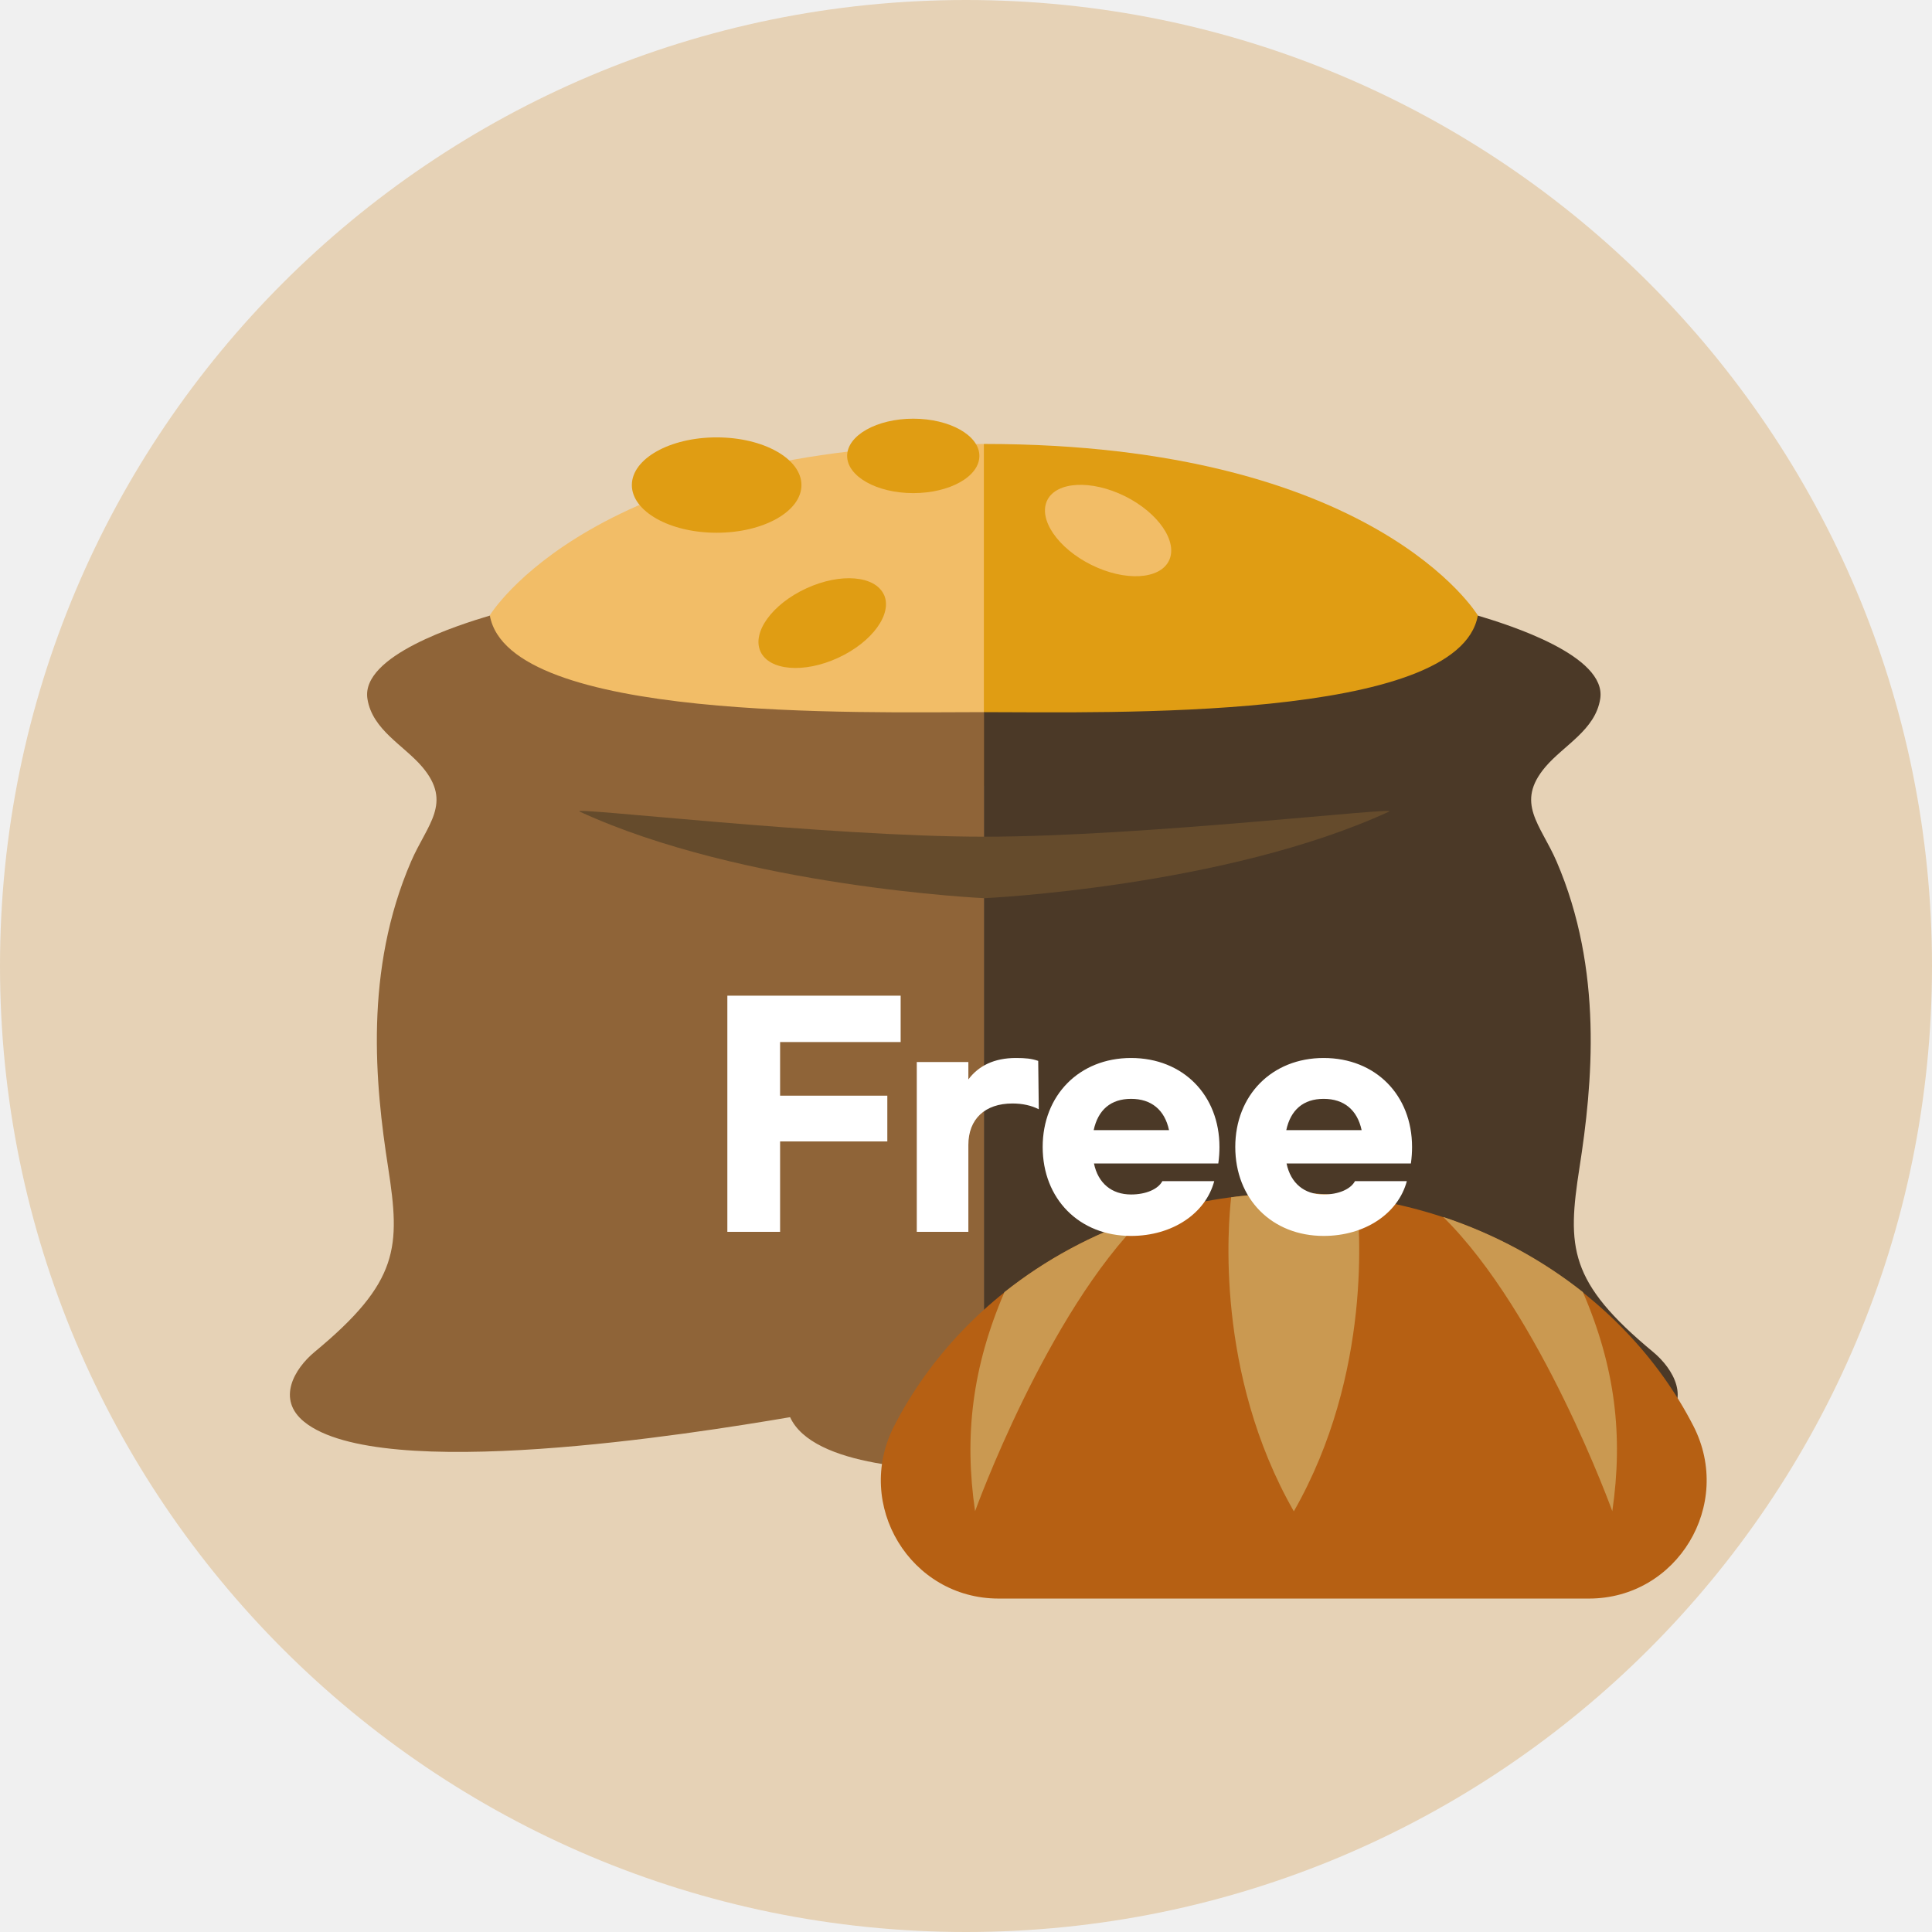
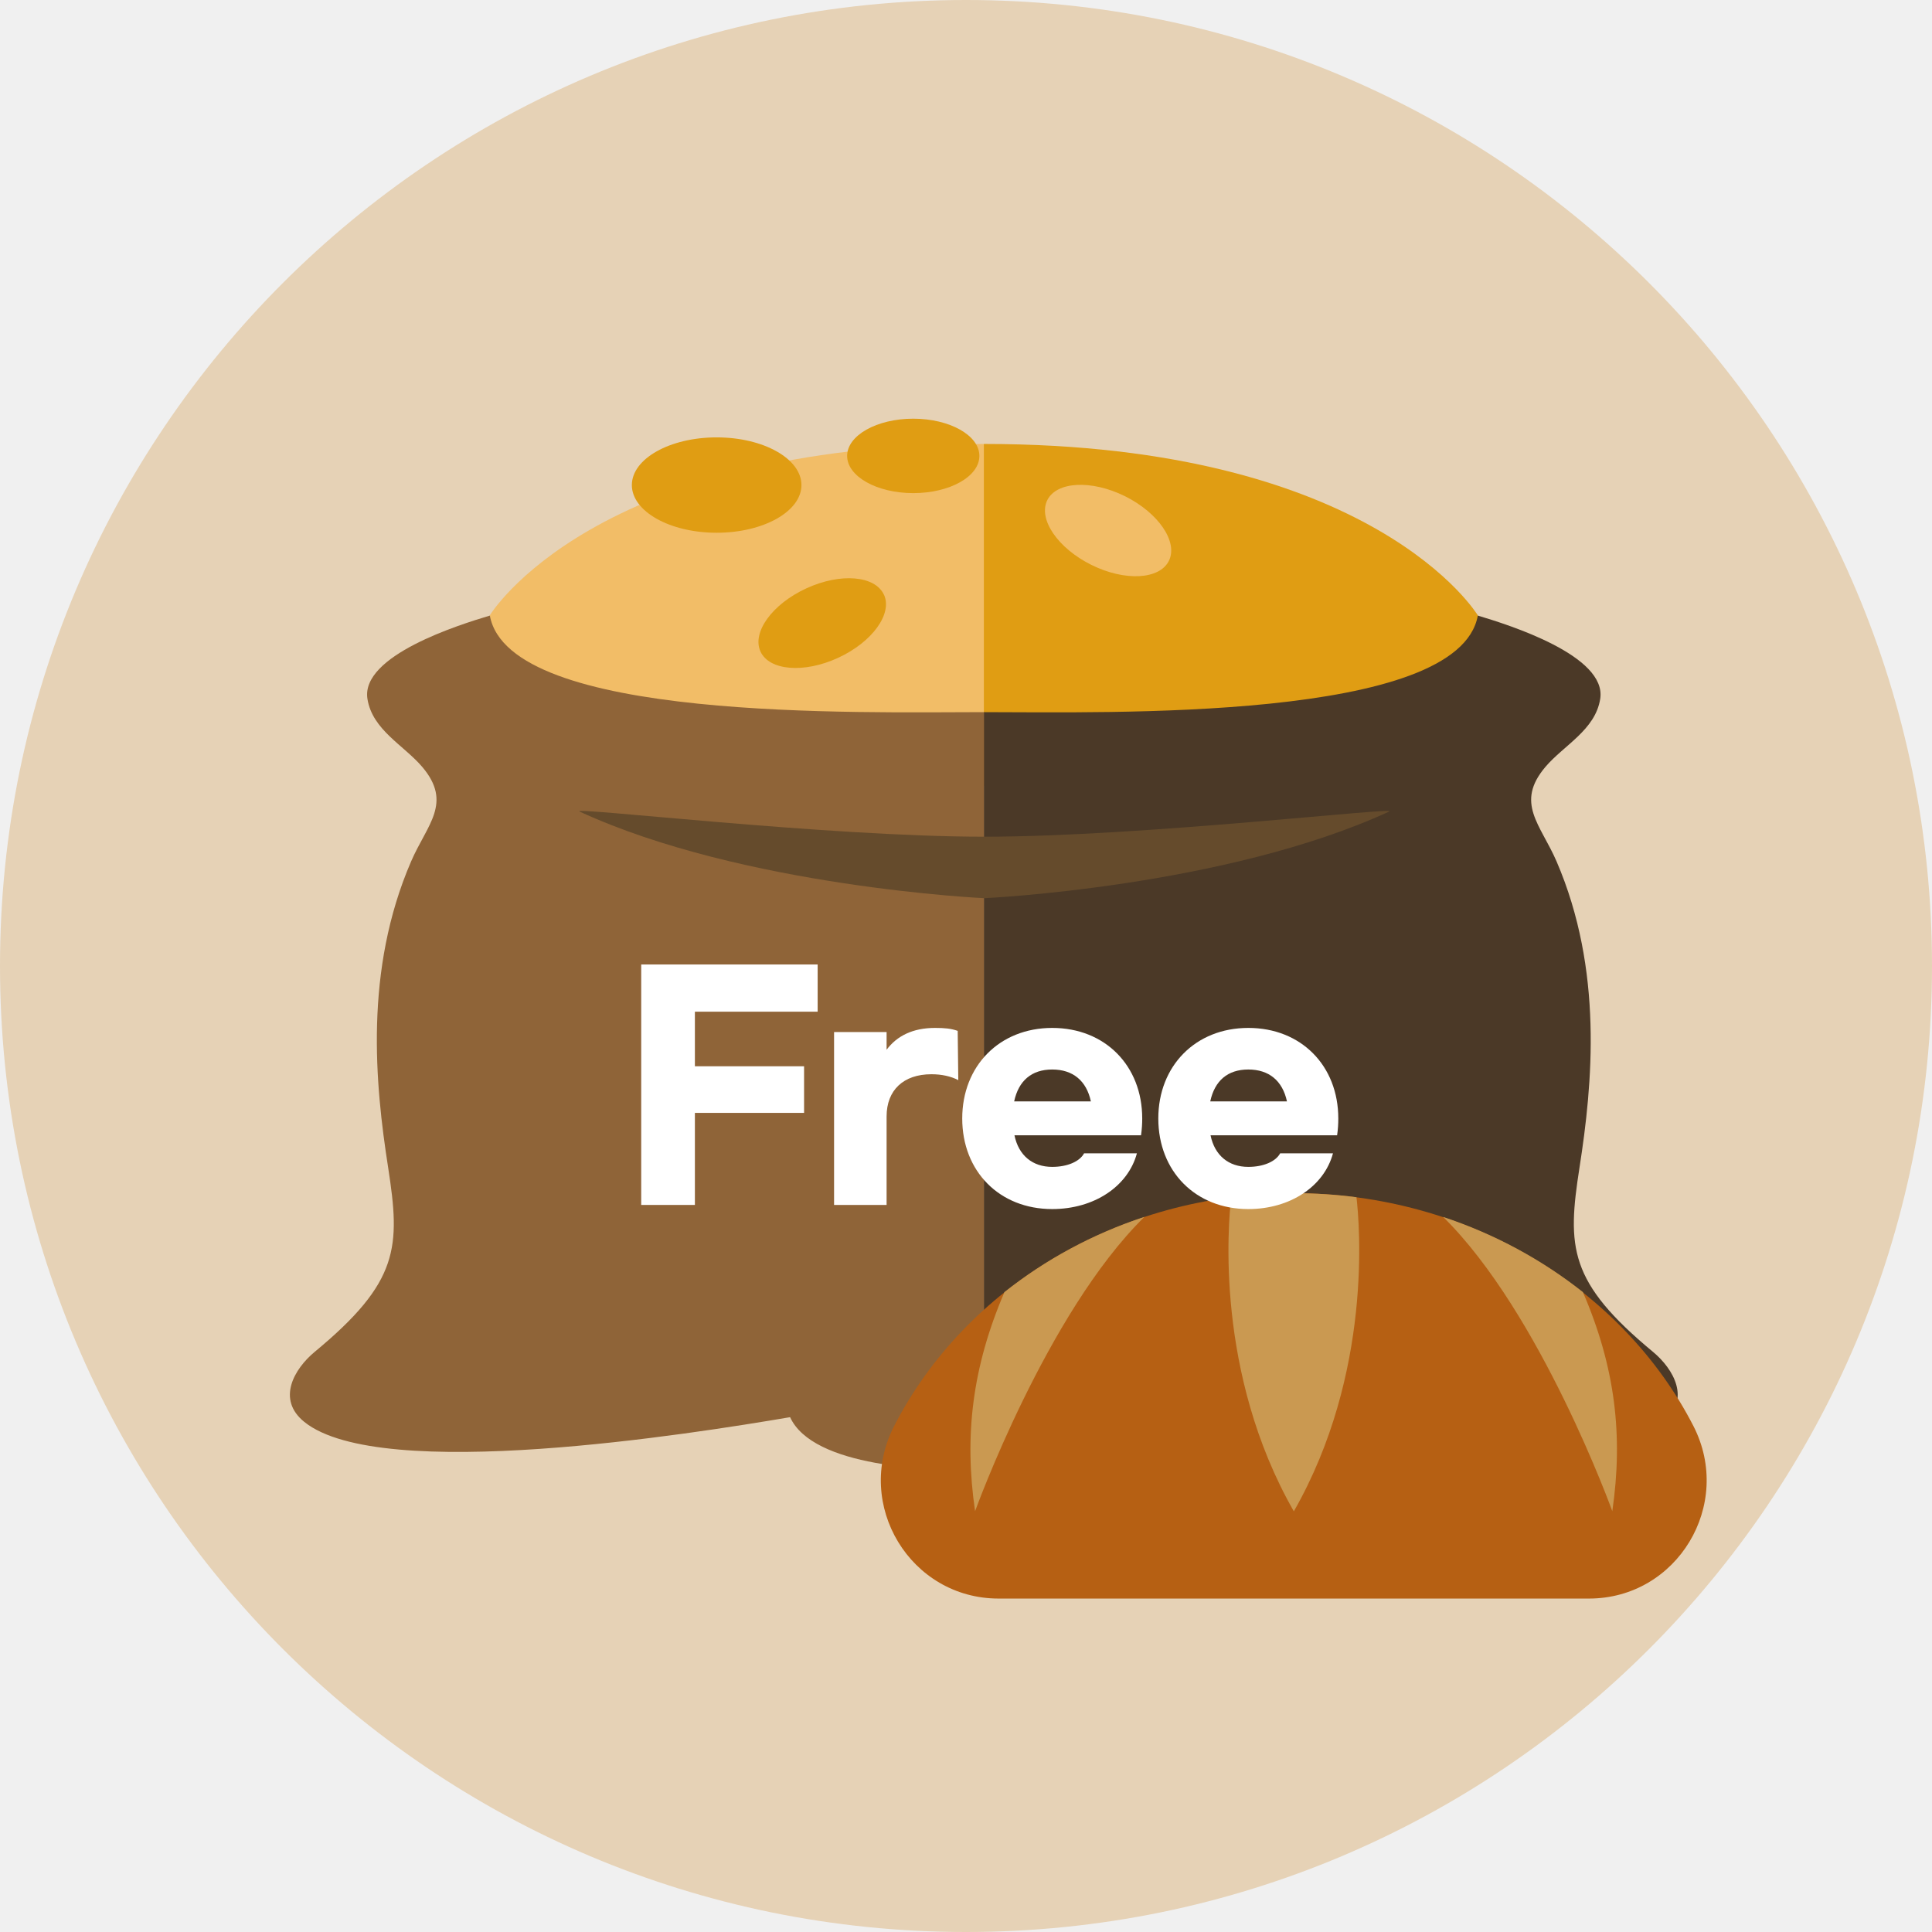
<svg xmlns="http://www.w3.org/2000/svg" width="80" height="80" viewBox="0 0 80 80" fill="none">
  <rect width="80" height="80" rx="40" fill="#E6D2B6" />
-   <g clip-path="url(#clip0_891_5499)">
+   <g clip-path="url(#clip0_1171_3297)">
    <path d="M20.281 25.481C20.281 25.481 24.541 18.383 40.741 18.383V32.543L18.621 30.147L20.287 25.481H20.281Z" fill="#F2BD67" />
    <path d="M61.193 25.481C61.193 25.481 56.933 18.383 40.738 18.383V32.543L62.858 30.147L61.193 25.481Z" fill="#E09D13" />
    <path d="M40.738 29.488C45.837 29.488 60.402 29.885 61.193 25.49C62.463 25.869 66.549 27.146 66.261 28.94C66.058 30.228 64.757 30.855 63.99 31.758C62.726 33.251 63.793 34.142 64.452 35.665C66.393 40.168 65.944 44.883 65.404 48.344C64.889 51.644 64.949 53.082 68.454 55.984C69.293 56.683 70.03 57.947 68.873 58.88C65.704 61.433 52.793 59.368 48.767 58.682C47.826 60.747 42.991 60.933 40.738 60.849V29.488Z" fill="#4B3927" />
    <path d="M40.738 29.488C35.64 29.488 21.075 29.885 20.284 25.49C19.014 25.869 14.928 27.146 15.215 28.94C15.419 30.228 16.719 30.855 17.486 31.758C18.75 33.251 17.684 34.142 17.025 35.665C15.072 40.18 15.533 44.889 16.072 48.344C16.581 51.638 16.54 53.076 13.023 55.984C12.184 56.683 11.441 57.947 12.603 58.88C15.773 61.433 28.684 59.368 32.716 58.682C33.657 60.747 38.492 60.933 40.744 60.849V29.488H40.738Z" fill="#8F6438" />
    <path d="M40.76 34.646C34.214 34.646 23.511 33.382 24.001 33.606C30.786 36.73 40.76 37.192 40.76 37.192C40.76 37.192 50.734 36.73 57.519 33.606C58.009 33.382 47.306 34.646 40.76 34.646Z" fill="#654B2C" />
    <path d="M33.186 20.086C33.186 21.175 31.616 22.06 29.675 22.06C27.734 22.06 26.164 21.175 26.164 20.086C26.164 18.996 27.734 18.111 29.675 18.111C31.616 18.111 33.186 18.996 33.186 20.086Z" fill="#E09D13" />
    <path d="M40.554 18.878C40.554 19.733 39.326 20.419 37.816 20.419C36.306 20.419 35.078 19.727 35.078 18.878C35.078 18.029 36.306 17.337 37.816 17.337C39.326 17.337 40.554 18.029 40.554 18.878Z" fill="#E09D13" />
    <path d="M36.602 24.621C36.967 25.416 36.116 26.59 34.702 27.24C33.294 27.89 31.856 27.77 31.491 26.981C31.125 26.186 31.976 25.012 33.39 24.362C34.804 23.712 36.236 23.832 36.602 24.627V24.621Z" fill="#E09D13" />
    <path d="M48.403 23.219C48.02 24.002 46.576 24.08 45.186 23.388C43.796 22.695 42.981 21.497 43.364 20.715C43.748 19.932 45.192 19.86 46.582 20.546C47.972 21.238 48.786 22.436 48.403 23.219Z" fill="#F2BD67" />
    <path d="M65.789 66.193H41.35C37.696 66.193 35.347 62.31 37.025 59.047C39.96 53.327 46.281 49.408 53.572 49.408C60.864 49.408 67.209 53.375 70.12 59.047C71.792 62.31 69.449 66.193 65.795 66.193H65.789Z" fill="#B66013" />
    <path d="M47.385 50.391C43.335 54.37 40.376 62.576 40.376 62.576C39.92 59.458 40.256 56.616 41.592 53.503C43.281 52.161 45.24 51.095 47.379 50.391H47.385Z" fill="#CA9951" />
    <path d="M66.762 62.576C66.762 62.576 63.802 54.37 59.758 50.391C61.903 51.101 63.856 52.167 65.545 53.503C66.887 56.616 67.217 59.452 66.762 62.576Z" fill="#CA9951" />
    <path d="M53.575 62.581C50.304 56.855 50.855 50.666 50.981 49.576C51.825 49.462 52.694 49.408 53.575 49.408C54.456 49.408 55.318 49.462 56.169 49.576C56.295 50.666 56.846 56.849 53.575 62.581Z" fill="#CA9951" />
-     <path d="M30.118 51.009V41.229H37.294V43.149H32.302V45.369H36.742V47.265H32.302V51.009H30.118ZM37.962 51.009V43.977H40.098V44.697C40.518 44.133 41.166 43.809 42.066 43.809C42.462 43.809 42.714 43.833 42.99 43.929L43.014 45.933C42.714 45.777 42.342 45.693 41.922 45.693C40.782 45.693 40.098 46.341 40.098 47.409V51.009H37.962ZM46.835 51.177C44.687 51.177 43.175 49.641 43.175 47.493C43.175 45.357 44.687 43.809 46.835 43.809C48.983 43.809 50.495 45.345 50.495 47.493C50.495 47.697 50.483 47.925 50.447 48.177H45.299C45.467 48.993 46.031 49.461 46.835 49.461C47.447 49.461 47.951 49.245 48.131 48.909H50.279C49.919 50.253 48.539 51.177 46.835 51.177ZM45.287 46.797H48.407C48.227 45.957 47.675 45.501 46.835 45.501C45.995 45.501 45.467 45.957 45.287 46.797ZM54.81 51.177C52.662 51.177 51.15 49.641 51.15 47.493C51.15 45.357 52.662 43.809 54.81 43.809C56.958 43.809 58.47 45.345 58.47 47.493C58.47 47.697 58.458 47.925 58.422 48.177H53.274C53.442 48.993 54.006 49.461 54.81 49.461C55.422 49.461 55.926 49.245 56.106 48.909H58.254C57.894 50.253 56.514 51.177 54.81 51.177ZM53.262 46.797H56.382C56.202 45.957 55.65 45.501 54.81 45.501C53.97 45.501 53.442 45.957 53.262 46.797Z" fill="white" />
+     <path d="M26.551 49.894V39.937H33.857V41.892H28.774V44.152H33.295V46.082H28.774V49.894H26.551Z" fill="white" />
+     <path d="M34.537 49.894V42.735H36.712V43.468C37.14 42.894 37.799 42.564 38.716 42.564C39.119 42.564 39.375 42.588 39.656 42.686L39.681 44.726C39.375 44.567 38.997 44.482 38.569 44.482C37.408 44.482 36.712 45.142 36.712 46.229V49.894H34.537Z" fill="white" />
+     <path d="M43.57 50.065C41.383 50.065 39.844 48.501 39.844 46.314C39.844 44.14 41.383 42.564 43.57 42.564C45.757 42.564 47.297 44.127 47.297 46.314C47.297 46.522 47.284 46.754 47.248 47.011H42.007C42.178 47.842 42.752 48.318 43.57 48.318C44.194 48.318 44.707 48.098 44.89 47.756H47.077C46.71 49.124 45.305 50.065 43.57 50.065ZM41.994 45.606H45.171C44.988 44.751 44.426 44.286 43.57 44.286C42.715 44.286 42.178 44.751 41.994 45.606Z" fill="white" />
+     <path d="M51.69 50.065C49.503 50.065 47.963 48.501 47.963 46.314C47.963 44.14 49.503 42.564 51.69 42.564C53.876 42.564 55.416 44.127 55.416 46.314C55.416 46.522 55.404 46.754 55.367 47.011H50.126C50.297 47.842 50.871 48.318 51.69 48.318C52.313 48.318 52.826 48.098 53.009 47.756H55.196C54.829 49.124 53.424 50.065 51.69 50.065ZM50.114 45.606H53.29C53.107 44.751 52.545 44.286 51.69 44.286C50.834 44.286 50.297 44.751 50.114 45.606Z" fill="white" />
  </g>
  <defs>
-     <clipPath id="clip0_891_5499">
+     <clipPath id="clip0_1171_3297">
      <rect width="58.667" height="54.667" fill="white" transform="translate(12 17.3335)" />
    </clipPath>
  </defs>
</svg>
